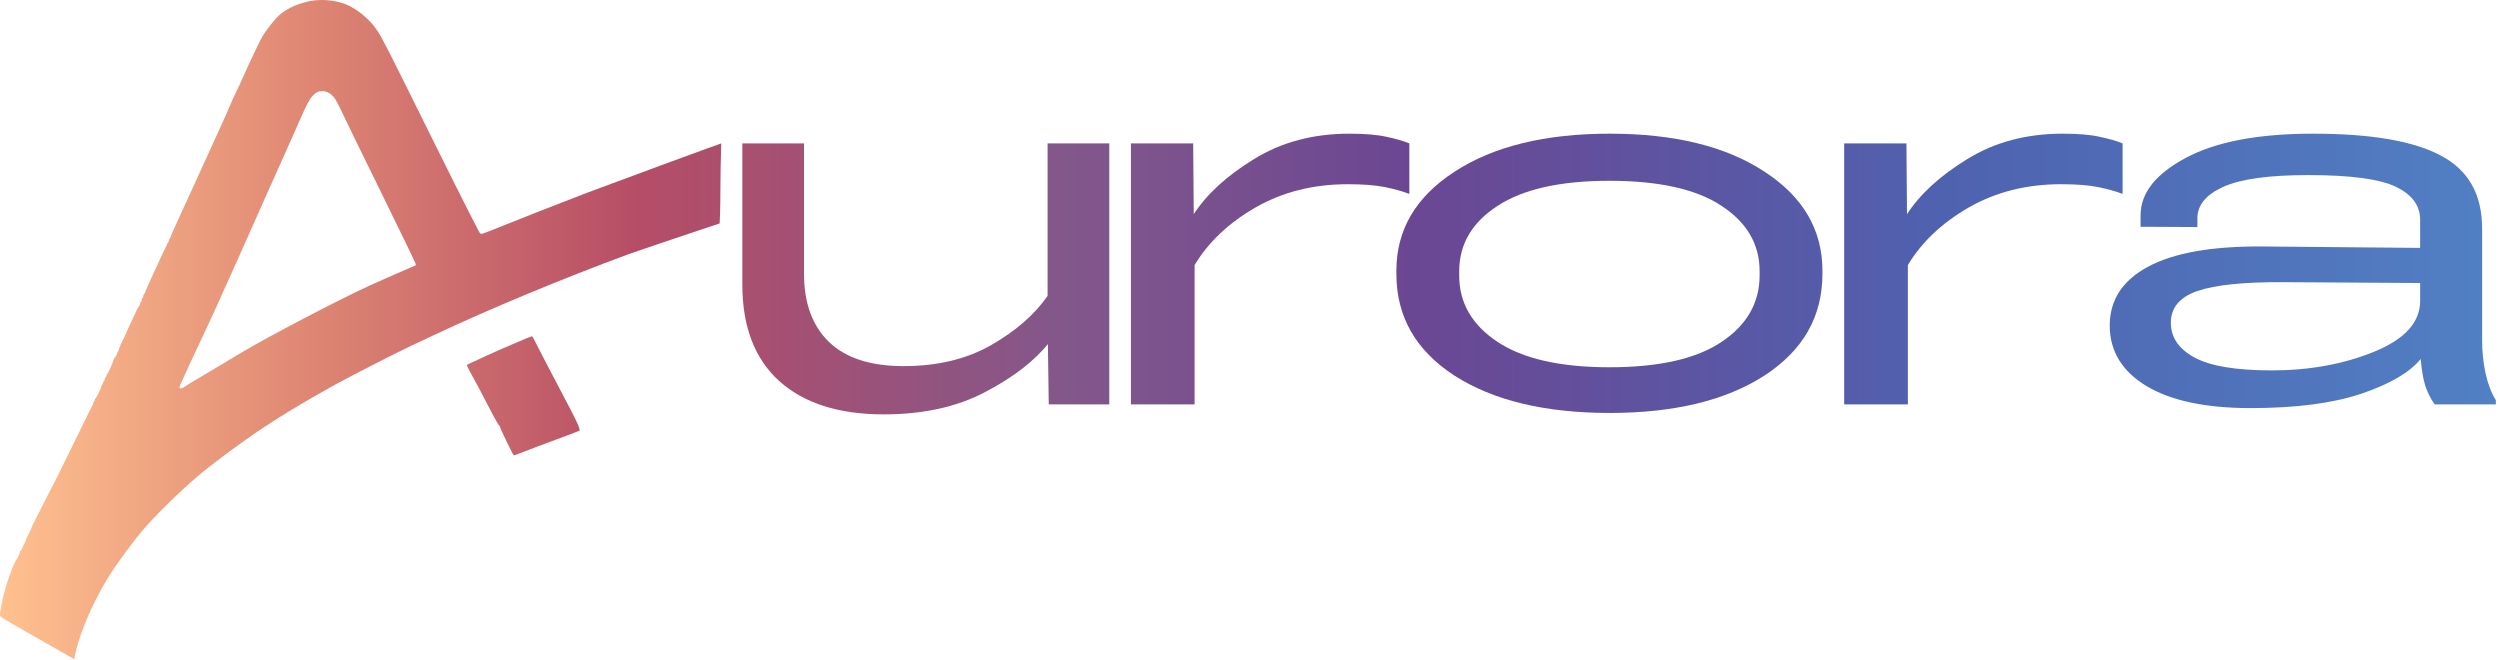
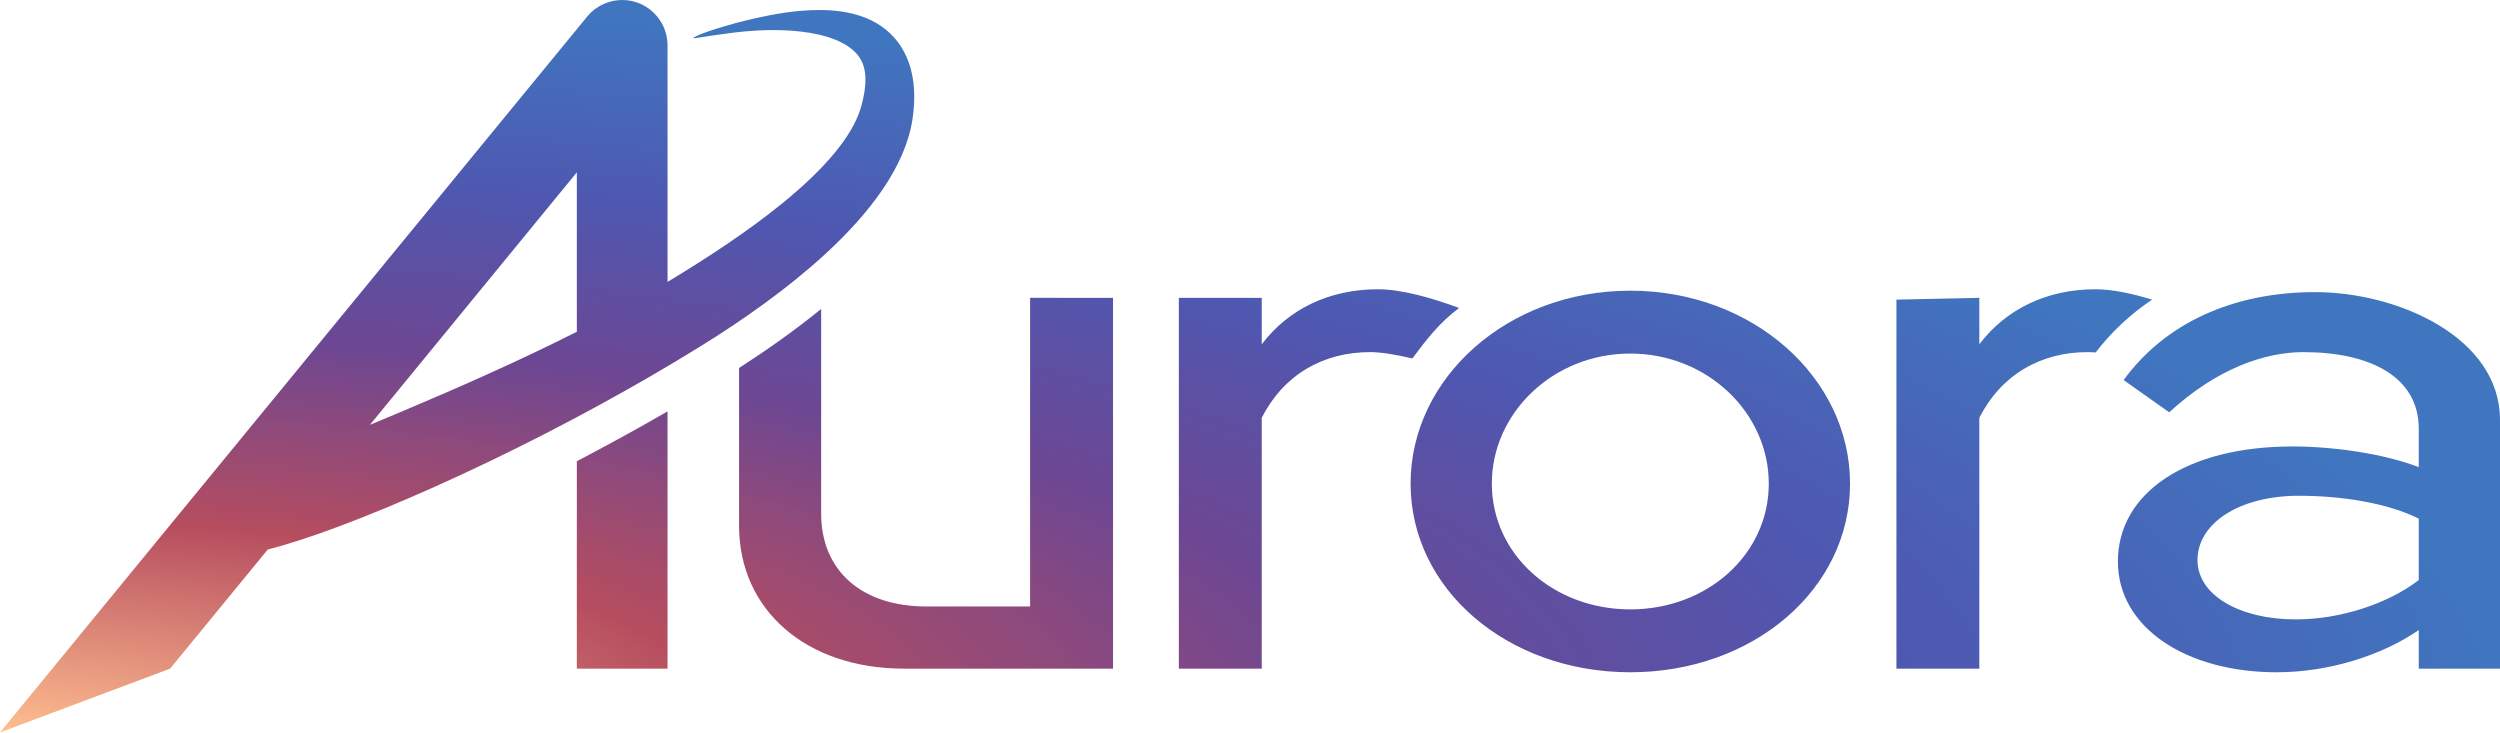
- <svg xmlns="http://www.w3.org/2000/svg" width="10174" height="2682" viewBox="0 0 10174 2682" fill="none">
-   <path d="M7505.08 1645.68V583.512H7758.42L7760.74 875.201H7758.42C7811.87 791.529 7894.38 715.605 8005.95 647.428C8117.51 578.476 8246.89 544 8394.09 544C8457.62 544 8507.98 548.261 8545.16 556.783C8582.35 564.531 8613.34 573.44 8638.13 583.512V789.205C8610.24 778.359 8576.93 769.062 8538.19 761.314C8500.23 753.567 8449.87 749.693 8387.12 749.693C8247.66 749.693 8122.93 781.07 8012.92 843.824C7903.68 906.578 7820.78 984.827 7764.23 1078.57V1645.68H7505.08Z" fill="url(#paint0_linear_29_347)" />
-   <path d="M5682.7 1114.6V1101.81C5682.7 935.243 5761.73 800.826 5919.77 698.561C6077.82 595.52 6288.16 544 6550.8 544C6814.21 544 7024.16 595.52 7180.66 698.561C7337.93 800.826 7416.57 935.243 7416.57 1101.81V1114.6C7416.57 1288.14 7337.93 1426.04 7180.66 1528.31C7023.39 1629.8 6813.44 1680.54 6550.8 1680.54C6287.39 1680.54 6076.66 1629.8 5918.61 1528.31C5761.34 1426.04 5682.7 1288.14 5682.7 1114.6ZM5938.37 1104.14V1121.57C5938.37 1232.36 5990.27 1322.23 6094.09 1391.18C6197.9 1460.13 6349.75 1494.61 6549.64 1494.61C6751.84 1494.61 6904.08 1460.13 7006.35 1391.18C7109.39 1322.23 7160.91 1231.97 7160.91 1120.41V1104.14C7160.91 994.124 7109.39 905.416 7006.35 838.014C6904.08 769.837 6751.84 735.748 6549.64 735.748C6349.75 735.748 6197.9 769.837 6094.09 838.014C5990.27 905.416 5938.37 994.124 5938.37 1104.14Z" fill="url(#paint1_linear_29_347)" />
-   <path d="M4602.41 1645.68V583.512H4855.75L4858.07 875.201H4855.75C4909.2 791.529 4991.71 715.605 5103.28 647.428C5214.84 578.476 5344.22 544 5491.42 544C5554.95 544 5605.31 548.261 5642.49 556.783C5679.68 564.531 5710.67 573.44 5735.46 583.512V789.205C5707.57 778.359 5674.26 769.062 5635.52 761.314C5597.56 753.567 5547.2 749.693 5484.45 749.693C5344.99 749.693 5220.26 781.07 5110.25 843.824C5001.01 906.578 4918.11 984.827 4861.56 1078.57V1645.68H4602.41Z" fill="url(#paint2_linear_29_347)" />
-   <path d="M3021 1157.59V583.512H3272.02V1114.6C3272.02 1233.13 3305.72 1325.32 3373.12 1391.18C3441.3 1457.03 3542.79 1489.96 3677.59 1489.96C3815.5 1489.96 3934.42 1461.29 4034.36 1403.96C4134.3 1346.63 4210.61 1280 4263.29 1204.08V583.512H4514.31V1645.68H4267.94L4264.46 1395.83H4267.94C4210.61 1468.65 4124.23 1535.28 4008.79 1595.71C3894.13 1656.14 3756.62 1686.35 3596.24 1686.35C3414.18 1686.35 3272.79 1641.42 3172.07 1551.55C3071.36 1460.9 3021 1329.59 3021 1157.59Z" fill="url(#paint3_linear_29_347)" />
-   <path fill-rule="evenodd" clip-rule="evenodd" d="M1261.29 4.452C1274 1.881 1287.64 0.453 1301.64 0.092C1343.65 -0.992 1388.84 7.548 1421.29 23.787C1464.93 45.619 1509.45 84.989 1535.41 124.678C1557.39 158.296 1570.59 184.24 1757.1 560.51C1821.73 690.899 1888.96 825.419 1906.5 859.445C1924.04 893.471 1941.83 928.079 1946.04 936.351C1952.22 948.486 1954.6 951.504 1958.36 951.957C1961.05 952.28 1983.31 944.235 2010.99 932.94C2087.86 901.564 2266.7 831.345 2389.98 784.141C2461.64 756.702 2932.13 583.507 2935.24 583.507C2935.35 583.507 2935.13 590.736 2934.76 603.033C2933.8 634.898 2931.83 700.792 2931.83 763.093C2931.83 849.437 2929.07 909.2 2928.72 909.2C2927.57 909.2 2588.45 1023.19 2557.34 1034.65C2291.22 1132.71 1990.26 1257.88 1763.07 1365C1741.71 1375.08 1701.76 1393.87 1674.3 1406.77C1605.74 1438.98 1423.5 1532.27 1356.19 1569.61C1233.16 1637.87 1135.16 1697.16 1049.24 1755.32C969.773 1809.11 858.636 1891.9 807.771 1935.19C728.467 2002.69 625.513 2104.22 573.798 2165.94C534.741 2212.55 469.156 2302.81 441.276 2348.31C391.54 2429.49 346.666 2525.24 321.894 2603.07C313.17 2630.48 303.05 2670.3 303.05 2677.22C303.05 2679.87 302.424 2682.01 301.661 2681.99C300.899 2681.96 279.268 2669.73 253.595 2654.81C227.921 2639.89 173.714 2609.07 133.137 2586.34C57.131 2543.76 8.889 2515.17 2.705 2509.04C-0.601 2505.76 -0.682 2504.47 1.41 2488.97C9.18 2431.37 30.095 2358.64 56.603 2297.05C61.172 2286.44 66.005 2277.14 67.344 2276.37C70.585 2274.53 81.518 2249.58 80.392 2246.59C79.906 2245.3 81.331 2243.02 83.558 2241.52C85.785 2240.02 89.643 2233.4 92.132 2226.81C94.621 2220.22 98.159 2212.81 99.992 2210.34C101.825 2207.87 103.328 2204.78 103.328 2203.46C103.328 2200.81 112.938 2179.49 115.801 2175.8C116.796 2174.51 118.183 2171.04 118.882 2168.07C119.581 2165.1 121.36 2161.44 122.835 2159.94C124.311 2158.44 125.516 2155.65 125.516 2153.74C125.516 2150.47 147.577 2106.14 197.568 2008.95C209.535 1985.69 225.846 1953.96 233.817 1938.45C241.789 1922.94 275.455 1854.41 308.627 1786.16C341.8 1717.91 371.202 1658.45 373.964 1654.03C376.726 1649.61 379.519 1643.26 380.173 1639.94C380.828 1636.61 382.469 1632.77 383.818 1631.4C385.166 1630.03 386.267 1627.36 386.267 1625.48C386.267 1623.59 387.518 1621.57 389.044 1620.97C390.57 1620.38 391.817 1618.59 391.817 1617.01C391.817 1615.43 392.522 1614.13 393.387 1614.13C394.251 1614.13 397.327 1608.42 400.221 1601.44C403.114 1594.46 406.981 1586.21 408.814 1583.11C410.646 1580.01 412.15 1575.91 412.15 1574.01C412.15 1572.1 413.822 1568.39 415.856 1565.76C417.89 1563.13 419.555 1559.79 419.555 1558.34C419.555 1556.88 421.319 1553.27 423.473 1550.31C425.627 1547.35 426.786 1543.93 426.049 1542.72C425.301 1541.49 426.419 1538.9 428.583 1536.85C430.713 1534.83 433.024 1530.89 433.717 1528.08C434.41 1525.27 437.232 1519.81 439.992 1515.94C444.277 1509.92 448.356 1500.99 456.757 1479.23C457.655 1476.91 459.14 1473.1 460.054 1470.77C460.969 1468.45 462.733 1463.79 463.977 1460.43C465.22 1457.07 466.949 1454.32 467.822 1454.32C469.581 1454.32 476.885 1440.64 476.885 1437.34C476.885 1436.19 478.139 1433.97 479.674 1432.41C481.209 1430.85 481.991 1428.8 481.413 1427.85C480.835 1426.9 481.246 1426.12 482.323 1426.12C483.4 1426.12 484.279 1423.95 484.279 1421.29C484.279 1418.63 485.53 1415.18 487.056 1413.63C488.581 1412.08 489.829 1408.82 489.829 1406.38C489.829 1403.94 490.925 1400.83 492.266 1399.46C493.607 1398.1 499.126 1386.83 504.53 1374.42C517.024 1345.73 547.056 1281.01 549.022 1278.53C549.843 1277.5 552.747 1270.99 555.47 1264.06C558.194 1257.13 562.525 1249.32 565.097 1246.71C567.743 1244.02 569.971 1239.38 570.23 1236.02C570.483 1232.76 572.052 1229.31 573.717 1228.36C575.382 1227.42 576.744 1224.64 576.744 1222.19C576.744 1216.12 578.631 1211.59 580.636 1212.85C581.546 1213.42 582.294 1211.77 582.294 1209.17C582.294 1204 585.838 1194.87 587.844 1194.87C588.537 1194.87 590.071 1191.59 591.25 1187.59C592.429 1183.59 606.788 1151.23 623.164 1115.68C639.54 1080.13 657.99 1040.04 664.165 1026.6C670.34 1013.15 675.957 1001.73 676.642 1001.22C677.327 1000.7 678.44 997.974 679.118 995.159C679.795 992.344 682.025 988.453 684.074 986.513C686.235 984.465 687.333 981.74 686.685 980.023C686.039 978.313 687.187 975.419 689.408 973.162C691.521 971.014 693.249 967.903 693.249 966.249C693.249 964.595 701.9 944.501 712.471 921.596C723.042 898.692 735.558 871.197 740.286 860.495C745.013 849.794 759.584 818.064 772.663 789.988C785.744 761.912 802.03 726.251 808.855 710.74C815.68 695.229 829.008 666.043 838.471 645.879C847.934 625.715 863.153 592.296 872.291 571.615C881.429 550.933 896.806 517.09 906.462 496.41C916.118 475.729 929.112 446.301 935.333 431.015C941.555 415.729 954.189 387.903 963.407 369.181C972.625 350.458 985.803 321.929 992.691 305.786C1005.86 274.925 1049.1 183.688 1064.97 153.29C1074.37 135.282 1099.98 100.967 1124.23 73.905C1153.23 41.535 1203.21 16.205 1261.29 4.452ZM1366.11 406.026C1351.27 382.722 1332.35 370.577 1310.92 370.577C1295.75 370.577 1286.86 375.076 1272.32 390.084C1259.66 403.163 1246.72 427.733 1218.81 491.708C1208.66 514.974 1193.3 549.662 1184.66 568.792C1176.03 587.922 1155.04 634.877 1138.03 673.138C1121.01 711.398 1099.2 760.046 1089.56 781.244C1079.93 802.442 1054.72 859.127 1033.54 907.21C1012.37 955.294 982.395 1022.56 966.943 1056.68C951.491 1090.8 927.365 1144.53 913.331 1176.07C879.237 1252.68 854.568 1306.39 821.787 1375.36C791.434 1439.22 741.927 1546.3 734.836 1563.42C728.679 1578.3 728.848 1580.29 736.263 1580.29C740.468 1580.29 746.753 1577.25 757.067 1570.25C765.194 1564.72 783.914 1553.17 798.662 1544.57C813.41 1535.97 855.85 1510.72 892.975 1488.47C930.099 1466.21 969.628 1442.54 980.816 1435.86C1091.11 1370.02 1371.42 1223.32 1500.96 1163.64C1533.18 1148.8 1622.36 1109.44 1666.64 1090.52L1692.26 1079.57L1691.18 1072.83C1690.59 1069.12 1629.37 942.555 1555.14 791.584C1480.9 640.612 1409.91 495.092 1397.38 468.206C1384.84 441.32 1370.77 413.34 1366.11 406.026Z" fill="url(#paint4_linear_29_347)" />
-   <path d="M2035.92 1740.08C2035.89 1742.22 2047.95 1768.67 2062.72 1798.86C2088.38 1851.32 2089.79 1853.72 2094.28 1852.75C2096.86 1852.19 2115.06 1845.25 2134.71 1837.32C2154.36 1829.39 2212.26 1807.53 2263.37 1788.75C2314.48 1769.97 2357.14 1753.75 2358.18 1752.69C2362.84 1747.95 2346.93 1712.92 2300.81 1626.38C2269.26 1567.19 2179.15 1394.05 2171.15 1377.26C2167.26 1369.09 2166.25 1368.21 2162.03 1369.27C2153.61 1371.38 2011.11 1432.57 1979.32 1447.73C1962.39 1455.8 1937.96 1467.11 1925.03 1472.85C1912.1 1478.59 1900.77 1484.03 1899.85 1484.94C1898.88 1485.89 1904.82 1498.57 1913.88 1514.9C1939.9 1561.84 1962.14 1603.64 1990.85 1659.57C2005.85 1688.8 2019.6 1714.32 2021.41 1716.3C2023.22 1718.28 2024.7 1720.75 2024.7 1721.78C2024.7 1722.81 2027.24 1726.48 2030.34 1729.93C2033.44 1733.38 2035.96 1737.95 2035.92 1740.08Z" fill="url(#paint5_linear_29_347)" />
-   <path d="M8585.78 1324.94C8585.78 1221.12 8637.69 1141.32 8741.5 1085.54C8846.09 1028.99 9001.82 1001.48 9208.67 1003.03L9848.99 1008.84V893.795C9848.99 836.464 9816.07 791.917 9750.21 760.152C9684.36 728.388 9565.44 712.506 9393.45 712.506C9233.85 712.506 9118.8 728.388 9048.3 760.152C8977.8 791.917 8942.55 834.527 8942.55 887.984V924.01L8711.29 922.848V876.363C8711.29 785.719 8772.49 707.857 8894.9 642.779C9017.31 576.926 9190.08 544 9413.2 544C9649.5 544 9823.04 573.827 9933.83 633.482C10045.4 692.363 10101.2 791.142 10101.2 929.82V1381.88C10101.2 1429.91 10105.8 1475.62 10115.1 1519.01C10124.4 1561.62 10138.4 1598.03 10157 1628.25V1645.68H9908.26C9893.54 1625.54 9881.15 1601.52 9871.07 1573.63C9861.78 1544.96 9855.19 1507.39 9851.32 1460.9C9806.38 1515.91 9725.42 1563.17 9608.44 1602.68C9492.23 1641.42 9342.31 1660.79 9158.7 1660.79C8976.64 1660.79 8835.63 1630.96 8735.69 1571.3C8635.75 1510.88 8585.78 1428.75 8585.78 1324.94ZM8834.47 1313.32C8834.47 1372.97 8866.62 1420.23 8930.93 1455.09C8995.23 1489.96 9100.21 1507.39 9245.86 1507.39C9397.71 1507.39 9536 1482.21 9660.73 1431.85C9786.24 1380.72 9848.99 1311.77 9848.99 1225V1151.78L9291.18 1148.3C9130.81 1147.52 9014.6 1159.53 8942.55 1184.32C8870.5 1209.11 8834.47 1252.11 8834.47 1313.32Z" fill="url(#paint6_linear_29_347)" />
-   <defs>
-     <linearGradient id="paint0_linear_29_347" x1="40" y1="-154.651" x2="10214" y2="-154.651" gradientUnits="userSpaceOnUse">
-       <stop stop-color="#FFC18F" />
-       <stop offset="0.125" stop-color="#DE8673" />
-       <stop offset="0.255" stop-color="#B64D66" />
-       <stop offset="0.425" stop-color="#82578B" />
-       <stop offset="0.56" stop-color="#6B4793" />
-       <stop offset="0.775" stop-color="#4F62B0" />
-       <stop offset="1" stop-color="#5180C4" />
+ <svg xmlns="http://www.w3.org/2000/svg" xmlns:xlink="http://www.w3.org/1999/xlink" width="1536" height="450" viewBox="0 0 1024 300" version="1.1" id="svg1">
+   <defs id="defs1">
+     <linearGradient id="linearGradient9">
+       <stop offset="0" style="stop-color:#ffbe8f;stop-opacity:1;" id="stop5" />
+       <stop offset="0.291" style="stop-color:#b64d5f;stop-opacity:1;" id="stop6" />
+       <stop offset="0.545" style="stop-color:#6d4793;stop-opacity:1;" id="stop7" />
+       <stop offset="0.757" style="stop-color:#4f57b0;stop-opacity:1;" id="stop8" />
+       <stop offset="1" style="stop-color:#4075bf;stop-opacity:1;" id="stop9" />
    </linearGradient>
-     <linearGradient id="paint1_linear_29_347" x1="40" y1="-154.651" x2="10214" y2="-154.651" gradientUnits="userSpaceOnUse">
-       <stop stop-color="#FFC18F" />
-       <stop offset="0.125" stop-color="#DE8673" />
-       <stop offset="0.255" stop-color="#B64D66" />
-       <stop offset="0.425" stop-color="#82578B" />
-       <stop offset="0.56" stop-color="#6B4793" />
-       <stop offset="0.775" stop-color="#4F62B0" />
-       <stop offset="1" stop-color="#5180C4" />
-     </linearGradient>
-     <linearGradient id="paint2_linear_29_347" x1="40.5" y1="480.474" x2="10213" y2="480.474" gradientUnits="userSpaceOnUse">
-       <stop stop-color="#FFC18F" />
-       <stop offset="0.125" stop-color="#DE8673" />
-       <stop offset="0.255" stop-color="#B64D66" />
-       <stop offset="0.425" stop-color="#82578B" />
-       <stop offset="0.56" stop-color="#6B4793" />
-       <stop offset="0.775" stop-color="#4F62B0" />
-       <stop offset="1" stop-color="#5180C4" />
-     </linearGradient>
-     <linearGradient id="paint3_linear_29_347" x1="26" y1="-154.651" x2="10200" y2="-154.651" gradientUnits="userSpaceOnUse">
-       <stop stop-color="#FFC18F" />
-       <stop offset="0.125" stop-color="#DE8673" />
-       <stop offset="0.255" stop-color="#B64D66" />
-       <stop offset="0.425" stop-color="#82578B" />
-       <stop offset="0.56" stop-color="#6B4793" />
-       <stop offset="0.775" stop-color="#4F62B0" />
-       <stop offset="1" stop-color="#5180C4" />
-     </linearGradient>
-     <linearGradient id="paint4_linear_29_347" x1="0" y1="-154.652" x2="10174" y2="-154.652" gradientUnits="userSpaceOnUse">
-       <stop stop-color="#FFC18F" />
-       <stop offset="0.125" stop-color="#DE8673" />
-       <stop offset="0.255" stop-color="#B64D66" />
-       <stop offset="0.425" stop-color="#82578B" />
-       <stop offset="0.56" stop-color="#6B4793" />
-       <stop offset="0.775" stop-color="#4F62B0" />
-       <stop offset="1" stop-color="#5180C4" />
-     </linearGradient>
-     <linearGradient id="paint5_linear_29_347" x1="0" y1="-154.652" x2="10174" y2="-154.652" gradientUnits="userSpaceOnUse">
-       <stop stop-color="#FFC18F" />
-       <stop offset="0.125" stop-color="#DE8673" />
-       <stop offset="0.255" stop-color="#B64D66" />
-       <stop offset="0.425" stop-color="#82578B" />
-       <stop offset="0.56" stop-color="#6B4793" />
-       <stop offset="0.775" stop-color="#4F62B0" />
-       <stop offset="1" stop-color="#5180C4" />
-     </linearGradient>
-     <linearGradient id="paint6_linear_29_347" x1="-17" y1="-154.651" x2="10157" y2="-154.651" gradientUnits="userSpaceOnUse">
-       <stop stop-color="#FFC18F" />
-       <stop offset="0.125" stop-color="#DE8673" />
-       <stop offset="0.255" stop-color="#B64D66" />
-       <stop offset="0.425" stop-color="#82578B" />
-       <stop offset="0.56" stop-color="#6B4793" />
-       <stop offset="0.775" stop-color="#4F62B0" />
-       <stop offset="1" stop-color="#5180C4" />
-     </linearGradient>
+     <radialGradient xlink:href="#linearGradient9" id="radialGradient23" gradientUnits="userSpaceOnUse" gradientTransform="matrix(20.05659,6.5074866e-7,-0.1282052,5.873311,-470.7334,-461.6729)" cx="24.299" cy="129.684" fx="24.299" fy="129.684" r="51.056" />
  </defs>
+   <path id="path18" style="font-weight:596;font-size:31.404px;font-family:'Red Hat Display';-inkscape-font-specification:'Red Hat Display weight=596';font-variation-settings:normal;letter-spacing:-1.227px;display:inline;vector-effect:none;fill:url(#radialGradient23);fill-opacity:1;stroke:none;stroke-width:13.778;stroke-linecap:butt;stroke-linejoin:miter;stroke-miterlimit:4;stroke-dasharray:none;stroke-dashoffset:0;stroke-opacity:1;-inkscape-stroke:none;stop-color:#000000" d="m 255.47,0.01 c -5.667,-0.188 -11.233,2.234 -14.966,6.788 L 0,300 69.681,273.876 109.676,225.073 c 15.981,-4.03 39.984,-12.965 68.59,-25.776 29.408,-13.17 60.026,-28.834 88.225,-45.204 7.187,-4.172 14.011,-8.269 20.509,-12.289 17.287,-10.694 35.711,-23.65 51.112,-37.832 9.123,-8.401 17.352,-17.384 23.648,-26.727 5.997,-8.898 10.418,-18.39 11.962,-28.155 0.674,-4.401 0.9,-8.548 0.669,-12.431 -0.231,-3.88 -0.918,-7.482 -2.06,-10.78 -1.149,-3.32 -2.731,-6.253 -4.674,-8.796 -1.961,-2.566 -4.226,-4.652 -6.655,-6.329 -4.959,-3.425 -10.571,-5.133 -15.858,-5.954 -5.695,-0.885 -11.543,-0.821 -16.792,-0.391 -9.073,0.745 -17.703,2.71 -23.268,4.086 -2.657,0.657 -5.123,1.328 -7.333,1.969 -11.802,3.424 -13.817,4.976 -13.837,5.152 -1e-5,6.63e-4 -4e-5,0.003 0,0.004 v 0.001 0.001 c 0.091,0.29 3.248,-0.514 14.5,-1.995 2.24,-0.295 4.735,-0.584 7.391,-0.818 5.646,-0.498 14.084,-0.841 22.434,0.148 4.858,0.576 9.71,1.607 13.93,3.318 3.971,1.61 7.028,3.68 9.055,6.152 0.963,1.175 1.674,2.415 2.182,3.736 0.499,1.297 0.832,2.751 0.983,4.406 0.151,1.656 0.127,3.606 -0.159,5.904 -0.288,2.313 -0.844,4.987 -1.763,8.078 -1.698,5.474 -5.179,11.49 -10.548,18.01 -5.621,6.826 -12.989,13.814 -21.611,20.823 -14.042,11.415 -30.731,22.34 -46.88,32.079 V 18.598 c -0.008,-7.857 -4.937,-14.866 -12.319,-17.512 -1.846,-0.661 -3.749,-1.013 -5.638,-1.076 z M 236.27,70.596 v 65.292 c -23.23,11.741 -47.719,22.567 -71.368,32.534 -4.608,1.942 -9.076,3.808 -13.389,5.6 z m 328.09,47.885 c -19.969,3e-5 -36.68,8.195 -47.548,22.535 V 121.993 H 482.853 V 273.882 H 516.811 V 171.161 c 8.83,-17.56 25.197,-27.108 44.832,-26.93 4.662,0.042 11.353,1.276 16.853,2.598 5.664,-7.613 11.226,-14.822 19.164,-20.681 -10.636,-3.927 -23.214,-7.667 -33.301,-7.667 z m 293.922,0 c -19.969,4e-5 -36.679,8.195 -47.547,22.535 v -19.023 l -33.96,0.732 v 151.156 h 33.96 V 171.161 c 8.83,-17.56 25.197,-27.108 44.832,-26.93 0.918,0.008 1.862,0.051 2.829,0.12 6.507,-8.488 14.298,-15.72 23.102,-21.626 -7.948,-2.43 -16.188,-4.244 -23.216,-4.243 z m -190.505,0.582 c -50.264,0 -90,35.723 -90,79.036 0,43.314 39.736,77.262 90,77.262 50.264,0 90,-33.948 90,-77.262 0,-43.314 -39.736,-79.036 -90,-79.036 z m 280.486,0.587 c -33.793,0 -61.557,12.852 -78.423,36.023 l 18.665,13.207 c 19.446,-17.86 39.043,-24.65 55.005,-24.65 27.51,0 47.206,10.246 47.206,31.318 v 15.805 c -14.264,-5.561 -35.058,-8.486 -51.699,-8.486 -43.472,0 -71.53,19.036 -71.53,47.132 0,26.925 27.719,45.362 65.078,45.362 21.057,0 42.868,-6.749 58.151,-17.285 v 15.805 H 1024 V 172.039 c 0,-33.949 -41.946,-52.388 -75.738,-52.388 z m -526.332,2.342 v 126.428 h -42.453 c -26.491,0 -43.132,-14.635 -43.132,-38.048 v -83.826 c -10.871,8.844 -22.387,16.945 -33.624,24.181 v 64.62 c 0,34.534 27.506,58.533 67.582,58.533 h 51.626 33.96 V 121.993 Z m 245.846,22.826 c 31.585,0 56.715,24.308 56.715,53.281 0,28.973 -25.13,51.505 -56.715,51.505 -31.585,0 -56.72,-22.532 -56.72,-51.505 0,-28.973 25.135,-53.281 56.72,-53.281 z M 273.427,168.503 c -9.95,5.758 -20.166,11.412 -30.518,16.905 l -6.639,3.526 v 84.943 h 37.158 z m 668.305,34.559 c 17.321,0 36.077,2.925 48.983,9.363 v 25.169 c -12.566,9.658 -32.001,16.111 -50.341,16.111 -23.095,0 -40.281,-9.951 -40.281,-24.292 0,-14.926 16.847,-26.352 41.639,-26.352 z" />
</svg>
